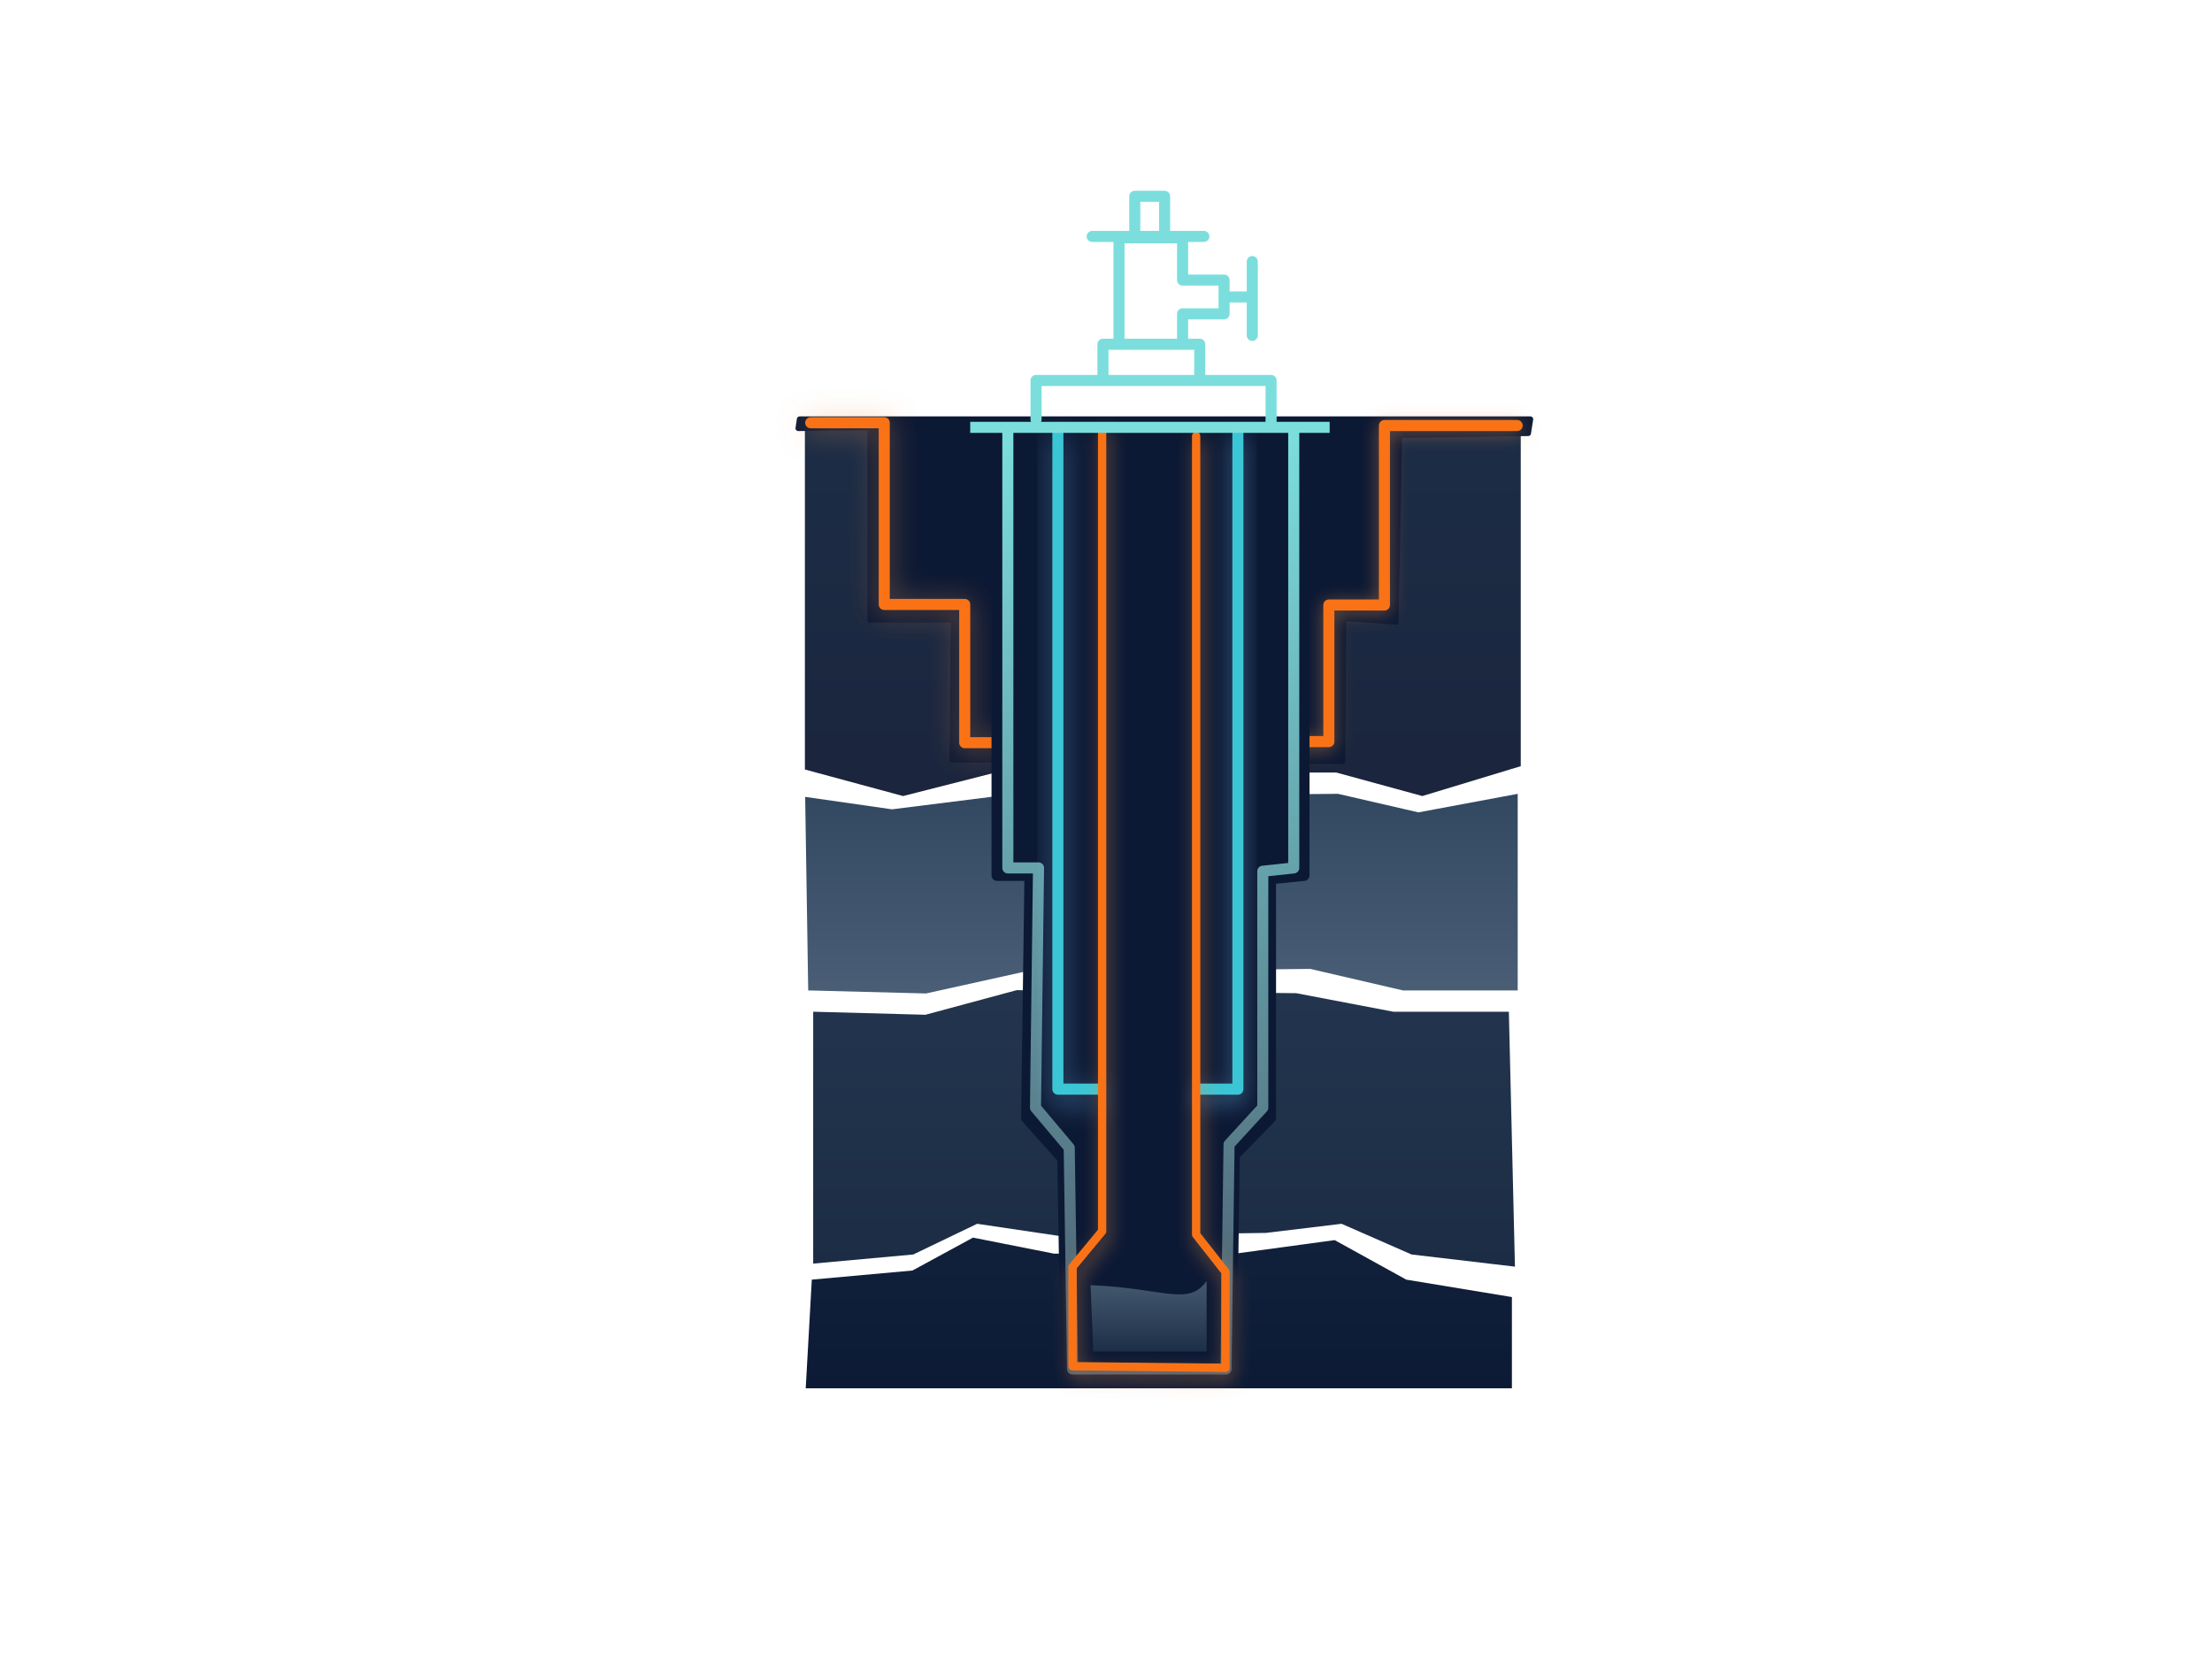
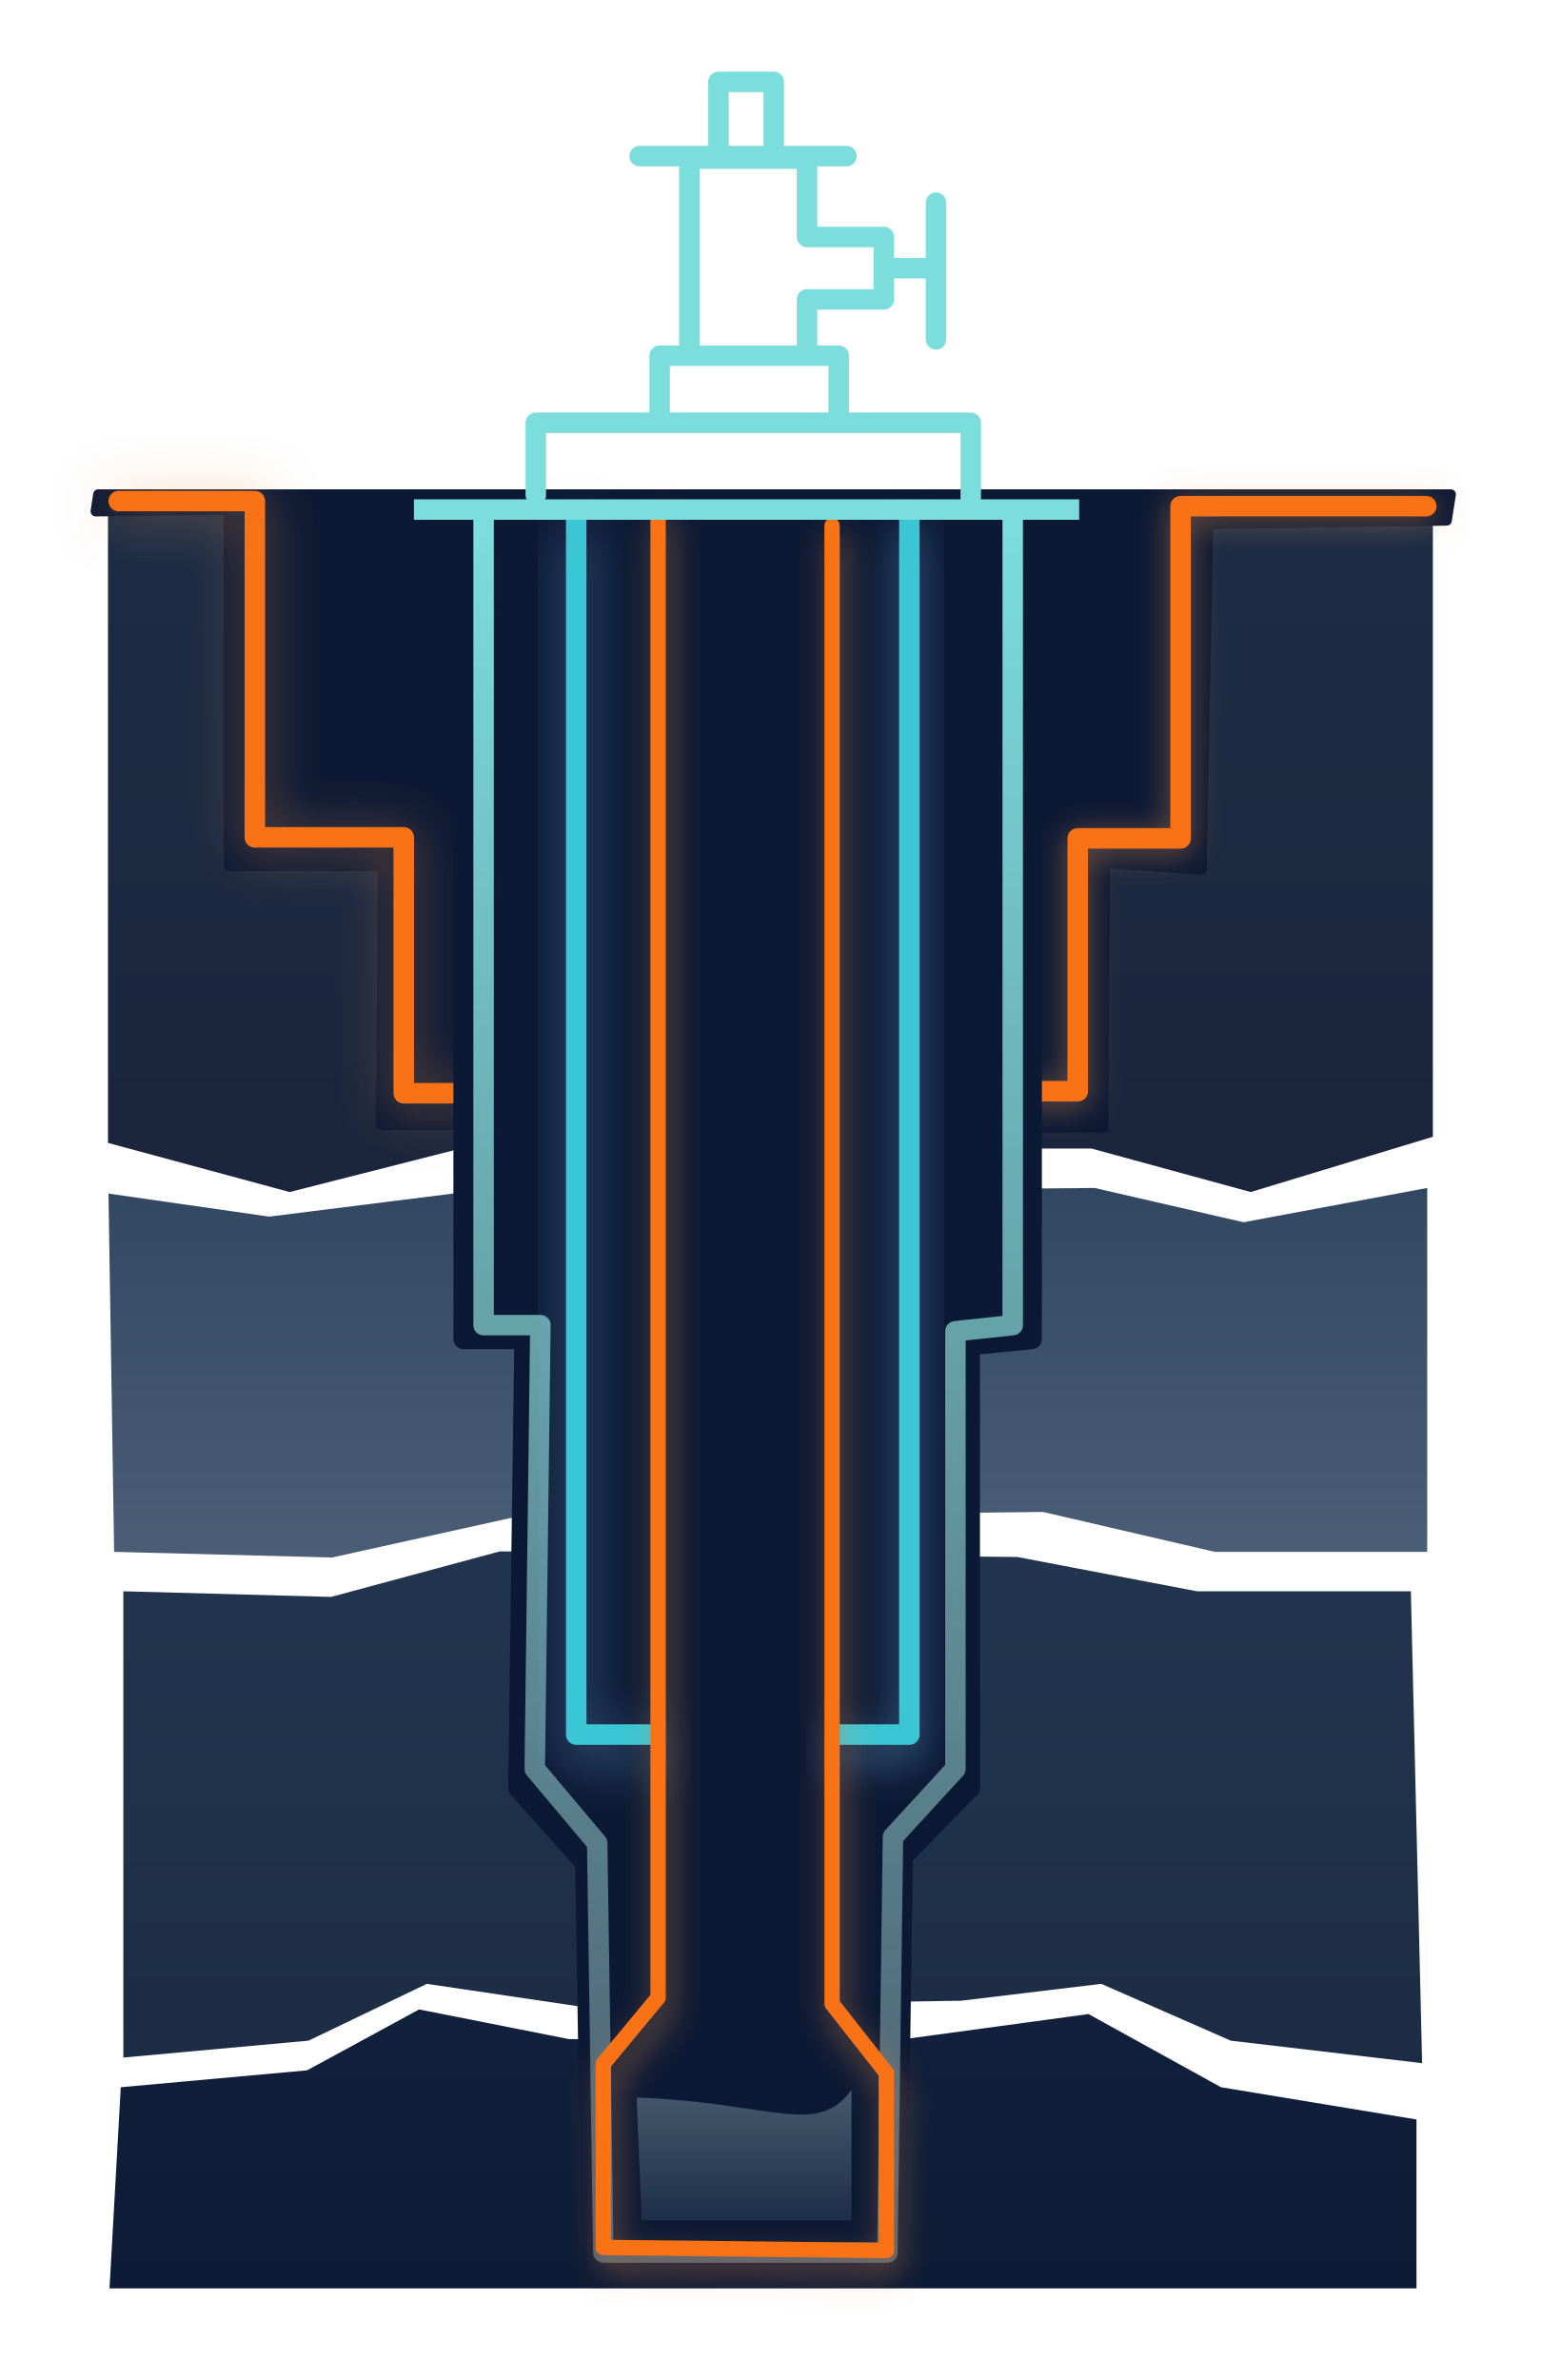
- <svg xmlns="http://www.w3.org/2000/svg" viewBox="0 0 800 600" width="800" height="600">
+ <svg xmlns="http://www.w3.org/2000/svg" viewBox="270 55 305 465" width="305" height="465">
  <defs>
    <filter id="dropshadow" x="-10%" y="-10%" width="130%" height="130%">
      <feDropShadow dx="2" dy="2" stdDeviation="3" flood-opacity="0.3" />
    </filter>
    <filter id="shadow-pen_iu8imbys2" x="-50%" y="-50%" width="200%" height="200%">
      <feDropShadow dx="0" dy="1" stdDeviation="3" flood-color="#e4914e" flood-opacity="0.5" />
    </filter>
    <filter id="shadow-pen_g6owtd21r" x="-50%" y="-50%" width="200%" height="200%">
      <feDropShadow dx="0" dy="1" stdDeviation="5" flood-color="#e4914e" flood-opacity="0.5" />
    </filter>
    <filter id="shadow-pen_fggbl5ulu" x="-50%" y="-50%" width="200%" height="200%">
      <feDropShadow dx="0" dy="3" stdDeviation="4" flood-color="#72bbe9" flood-opacity="0.5" />
    </filter>
    <filter id="shadow-pen_t93rdqst1" x="-50%" y="-50%" width="200%" height="200%">
      <feDropShadow dx="0" dy="3" stdDeviation="5" flood-color="#72bbe9" flood-opacity="0.5" />
    </filter>
    <filter id="shadow-pen_1t0kqunjn" x="-50%" y="-50%" width="200%" height="200%">
      <feDropShadow dx="1" dy="3" stdDeviation="3" flood-color="#e4914e" flood-opacity="0.5" />
    </filter>
    <linearGradient id="gradient-pen_40mgbu6ez" x1="50%" y1="0%" x2="50%" y2="100%">
      <stop offset="0%" stop-color="#12213b" />
      <stop offset="100%" stop-color="#0c1a35" />
    </linearGradient>
    <linearGradient id="gradient-pen_z9t2hurki" x1="50%" y1="100%" x2="50%" y2="0%">
      <stop offset="0%" stop-color="#1b253d" />
      <stop offset="100%" stop-color="#1c2d46" />
    </linearGradient>
    <linearGradient id="gradient-pen_gry2c1wks" x1="50%" y1="100%" x2="50%" y2="0%">
      <stop offset="0%" stop-color="#4a5e76" />
      <stop offset="100%" stop-color="#324861" />
    </linearGradient>
    <linearGradient id="gradient-pen_ncl090tod" x1="50%" y1="0%" x2="50%" y2="100%">
      <stop offset="0%" stop-color="#23354e" />
      <stop offset="100%" stop-color="#1c2c45" />
    </linearGradient>
    <linearGradient id="stroke-gradient-pen_o9etk39bu" x1="50%" y1="0%" x2="50%" y2="100%">
      <stop offset="0%" stop-color="#7bdedd" />
      <stop offset="100%" stop-color="#4d5e70" />
    </linearGradient>
    <linearGradient id="gradient-pen_et2u9uapl" x1="50%" y1="0%" x2="50%" y2="100%">
      <stop offset="0%" stop-color="#44596e" />
      <stop offset="100%" stop-color="#1d2f48" />
    </linearGradient>
  </defs>
  <path id="pen_40mgbu6ez" d="M 291.4 502.1 L 546.8 502.1 L 546.8 469.1 L 508.6 462.8 L 482.7 448.5 L 446.7 453.4 L 381.2 453.4 L 351.9 447.6 L 330.0 459.5 L 293.6 462.8 L 291.4 502.1 Z" fill="url(#gradient-pen_40mgbu6ez)" stroke="none" />
  <path id="pen_z9t2hurki" d="M 291.1 152.3 L 550.0 153.6 L 550.0 277.1 L 514.4 287.9 L 483.3 279.4 L 360.0 279.4 L 326.6 287.9 L 291.1 278.3 L 291.1 152.3 Z" fill="url(#gradient-pen_z9t2hurki)" stroke="none" />
  <path id="pen_xsjxg40x6" d="M 552.7 156.7 L 506.1 157.4 L 504.8 224.9 L 485.9 223.6 L 485.6 275.3 L 344.4 274.8 L 344.9 224.2 L 314.7 224.2 L 314.7 154.6 L 288.7 154.9 L 289.2 151.6 L 553.5 151.6 L 552.7 156.7 Z" fill="#0c1934" stroke="#0c1934" stroke-width="2" stroke-linecap="round" stroke-linejoin="round" />
  <path id="freeform_5j5rec2r7" d="M -658.9 -52.8 C -658.6 -52.8 -658.1 -52.8 -657.8 -52.8" fill="none" stroke="#ec4899" stroke-width="2" stroke-linecap="round" stroke-linejoin="round" />
  <path id="pen_gry2c1wks" d="M 291.2 288.2 L 322.6 292.7 L 358.5 288.2 L 483.9 287.1 L 513.0 293.8 L 548.9 287.1 L 548.9 358.2 L 507.4 358.2 L 473.8 350.4 L 369.7 351.6 L 334.9 359.3 L 292.3 358.2 L 291.2 288.2 Z" fill="url(#gradient-pen_gry2c1wks)" stroke="none" />
  <path id="pen_ncl090tod" d="M 294.1 365.9 L 334.7 367.0 L 367.7 358.1 L 468.8 359.2 L 503.9 365.9 L 545.7 365.9 L 547.9 458.1 L 510.5 453.7 L 485.2 442.6 L 457.8 445.9 L 383.1 447.0 L 353.4 442.6 L 330.3 453.7 L 294.1 457.0 L 294.1 365.9 Z" fill="url(#gradient-pen_ncl090tod)" stroke="none" />
  <path id="pen_iu8imbys2" d="M 468.5 268.2 L 480.6 268.2 L 480.6 218.8 L 500.7 218.8 L 500.7 153.9 L 548.7 153.9" fill="none" stroke="#f97316" stroke-width="4" stroke-linecap="round" stroke-linejoin="round" filter="url(#shadow-pen_iu8imbys2)" />
  <path id="pen_g6owtd21r" d="M 364.3 268.6 L 348.9 268.6 L 348.9 218.6 L 319.8 218.6 L 319.8 152.9 L 293.2 152.9" fill="none" stroke="#f97316" stroke-width="4" stroke-linecap="round" stroke-linejoin="round" filter="url(#shadow-pen_g6owtd21r)" />
  <path id="path_nju64bwhu" d="M 360.6 156.9 L 360.6 316.6 L 372.5 316.6 L 371.3 404.3 L 384.4 419.0 L 385.7 500.0 L 445.2 500.0 L 446.4 417.7 L 459.5 404.3 L 459.5 317.8 L 471.6 316.6 L 471.6 155.8" fill="#0c1934" stroke="#0c1934" stroke-width="4" stroke-linecap="round" stroke-linejoin="round" />
  <path id="pen_o9etk39bu" d="M 364.5 156.2 L 364.5 313.9 L 375.6 313.9 L 374.5 400.6 L 386.7 415.1 L 387.9 495.1 L 443.4 495.1 L 444.5 413.9 L 456.7 400.6 L 456.7 315.1 L 467.9 313.9 L 467.9 155.1" fill="none" stroke="url(#stroke-gradient-pen_o9etk39bu)" stroke-width="4" stroke-linecap="round" stroke-linejoin="round" />
  <path id="pen_fggbl5ulu" d="M 434.1 393.9 L 447.7 393.9 L 447.7 156.8" fill="none" stroke="#3bc6d5" stroke-width="4" stroke-linecap="round" stroke-linejoin="round" filter="url(#shadow-pen_fggbl5ulu)" />
  <path id="pen_t93rdqst1" d="M 397.6 393.9 L 382.6 393.9 L 382.6 156.8" fill="none" stroke="#3bc6d5" stroke-width="4" stroke-linecap="round" stroke-linejoin="round" filter="url(#shadow-pen_t93rdqst1)" />
  <path id="pen_1t0kqunjn" d="M 398.6 154.2 L 398.6 445.3 L 387.9 458.2 L 387.9 494.1 L 443.2 494.7 L 443.2 460.0 L 432.6 446.5 L 432.6 157.7" fill="none" stroke="#f97316" stroke-width="3" stroke-linecap="round" stroke-linejoin="round" filter="url(#shadow-pen_1t0kqunjn)" />
  <rect id="rect_t8q97qfux" x="350.889" y="152.556" width="130" height="4" rx="0" ry="0" fill="#7bdedd" stroke="none" />
  <path id="pen_ks0bmhw2r" d="M 374.7 151.7 L 374.7 137.6 L 459.7 137.6 L 459.7 152.6" fill="none" stroke="#7bdedd" stroke-width="4" stroke-linecap="round" stroke-linejoin="round" />
  <path id="pen_isqpa5jjc" d="M 398.9 137.0 L 398.9 124.5 L 433.9 124.5 L 433.9 137.0" fill="none" stroke="#7bdedd" stroke-width="4" stroke-linecap="round" stroke-linejoin="round" />
  <path id="pen_sjzp97jxh" d="M 427.7 123.5 L 427.7 113.5 L 442.7 113.5 L 442.7 101.3 L 427.7 101.3 L 427.7 86.0 L 404.7 86.0 L 404.7 123.5" fill="none" stroke="#7bdedd" stroke-width="4" stroke-linecap="round" stroke-linejoin="round" />
  <path id="pen_yjlini7a6" d="M 395.0 85.5 L 435.4 85.5" fill="none" stroke="#7bdedd" stroke-width="4" stroke-linecap="round" stroke-linejoin="round" />
  <path id="pen_z0j7hav9w" d="M 410.4 84.3 L 410.4 71.0 L 421.2 71.0 L 421.2 85.1" fill="none" stroke="#7bdedd" stroke-width="4" stroke-linecap="round" stroke-linejoin="round" />
  <path id="pen_rlnefg4br" d="M 442.9 107.4 L 452.1 107.4" fill="none" stroke="#7bdedd" stroke-width="4" stroke-linecap="round" stroke-linejoin="round" />
  <path id="pen_7na0zvovq" d="M 452.9 94.6 L 452.9 121.3" fill="none" stroke="#7bdedd" stroke-width="4" stroke-linecap="round" stroke-linejoin="round" />
  <path id="pen_et2u9uapl" d="M 394.4 464.8 C 420.9 465.8 429.7 472.6 436.4 463.3 L 436.4 488.8 L 395.4 488.8 L 394.4 464.8 Z" fill="url(#gradient-pen_et2u9uapl)" stroke="none" />
</svg>
